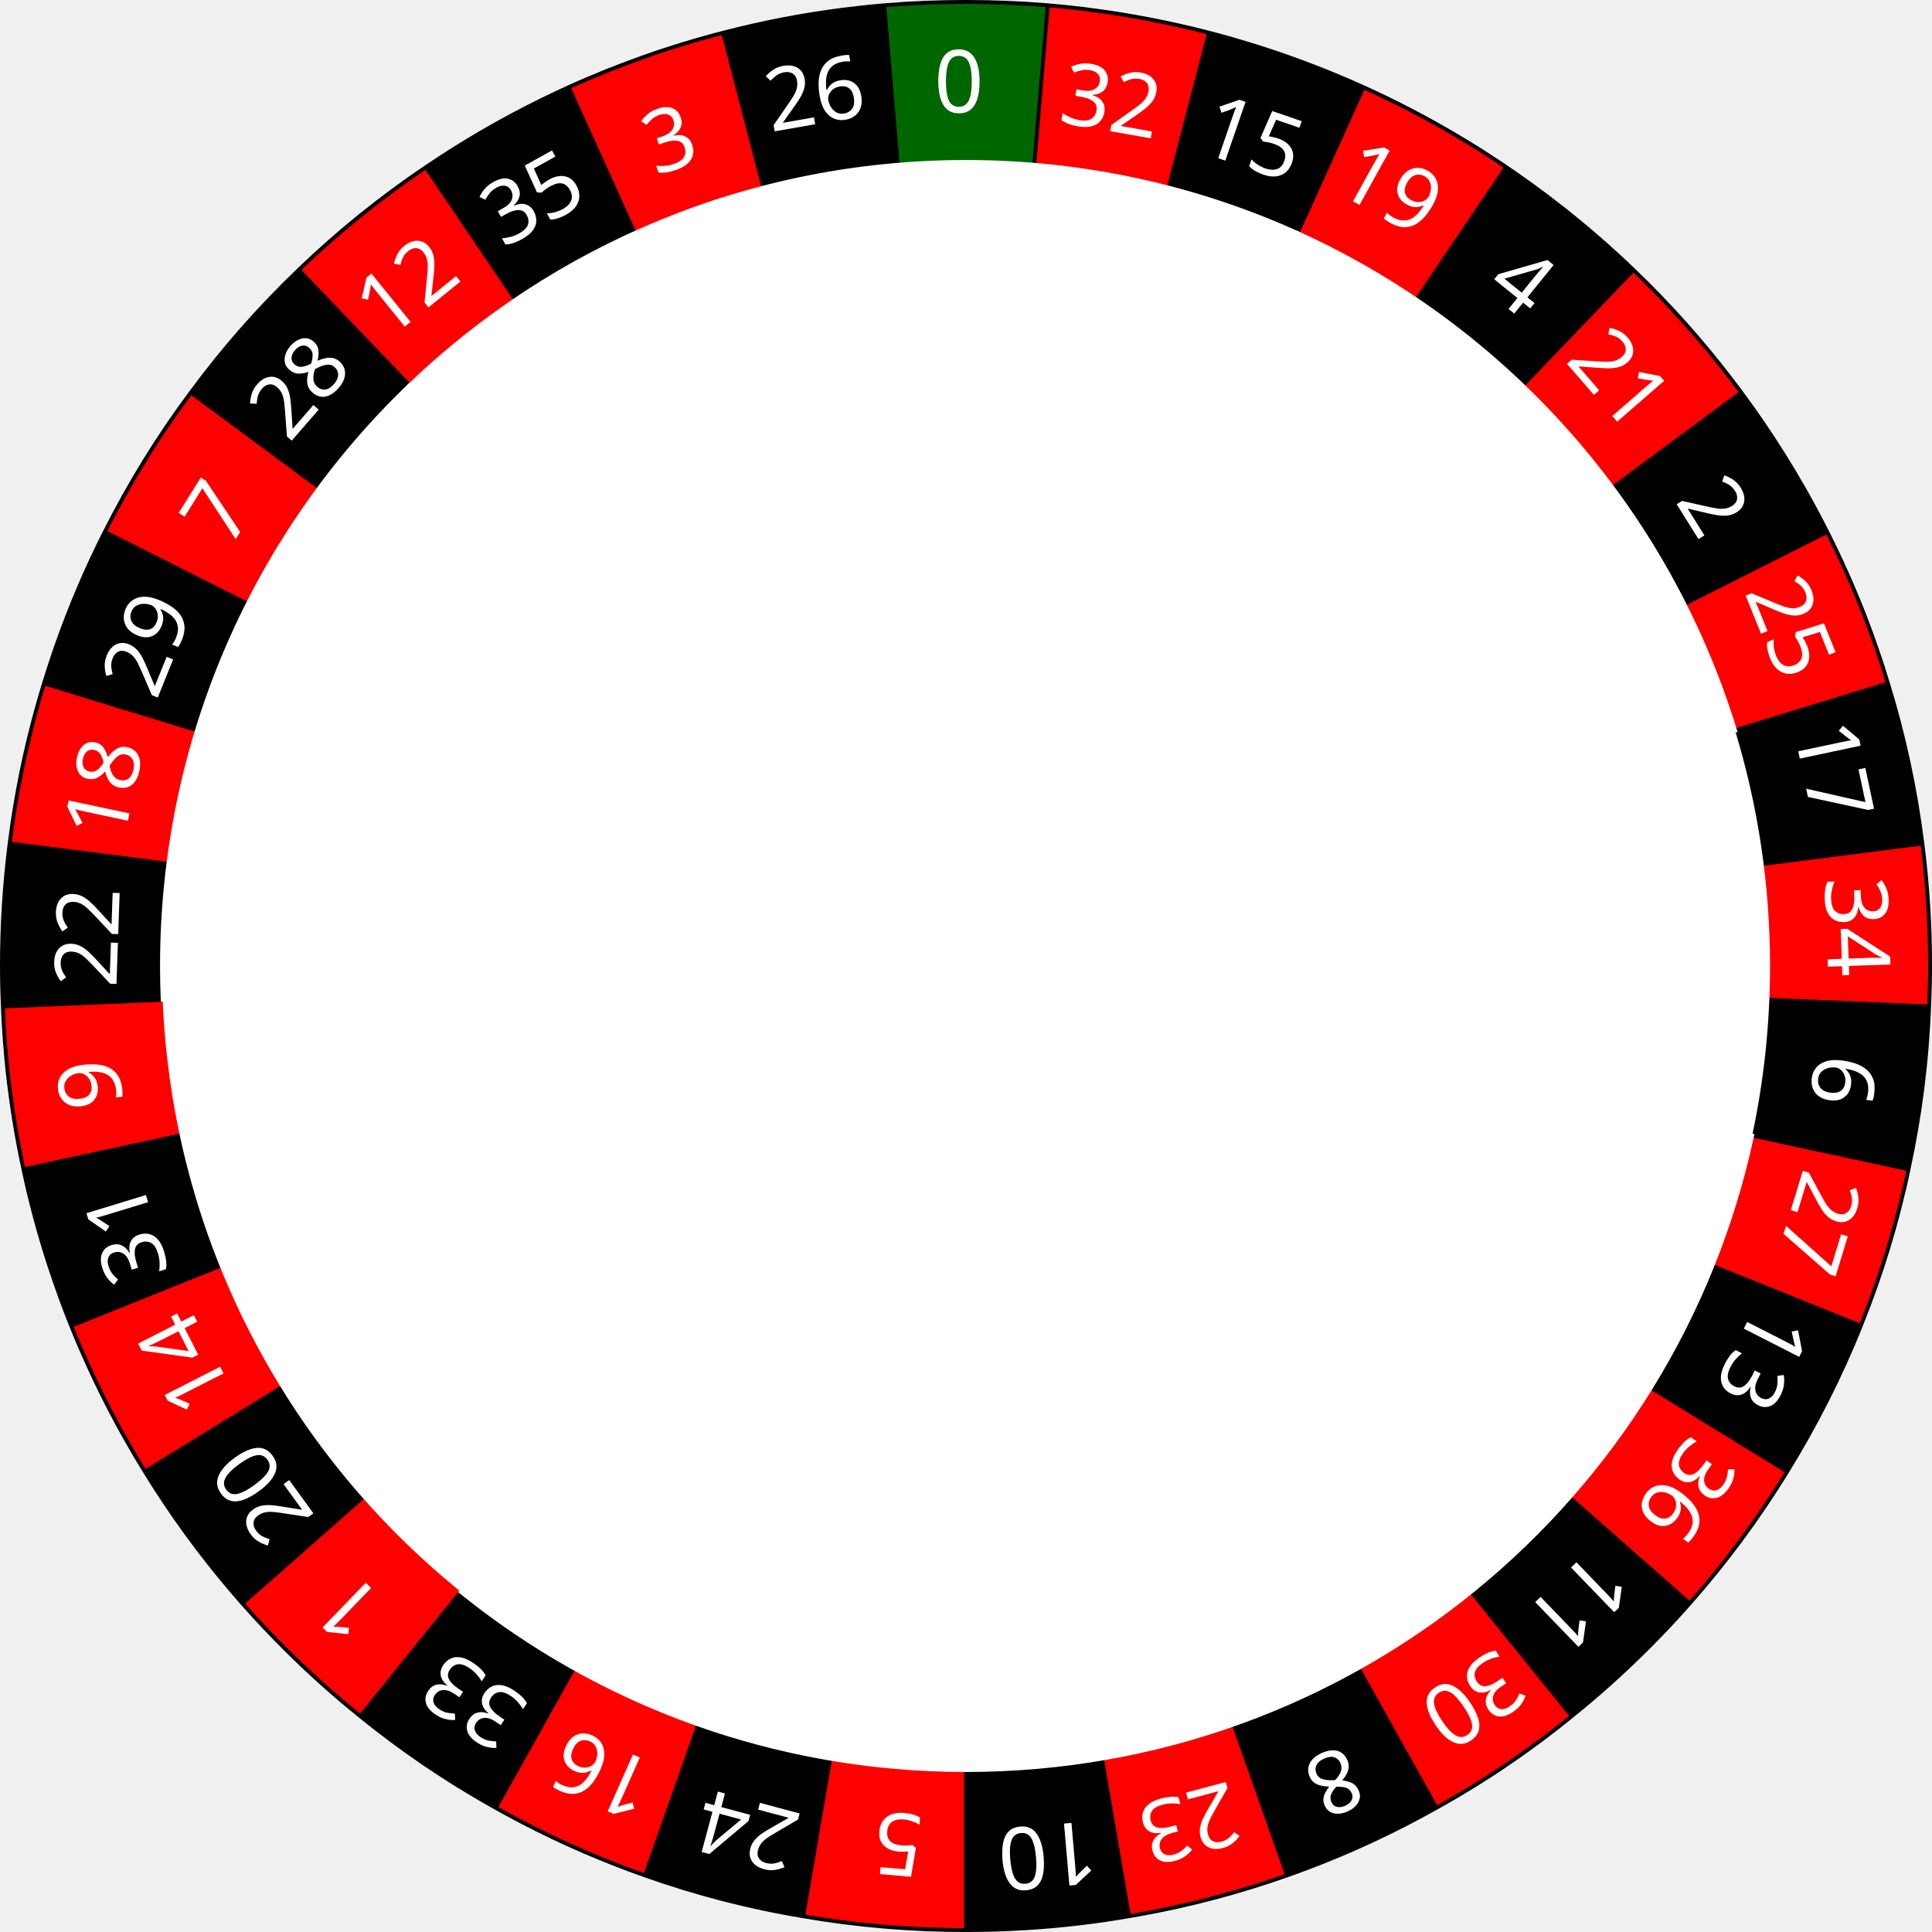
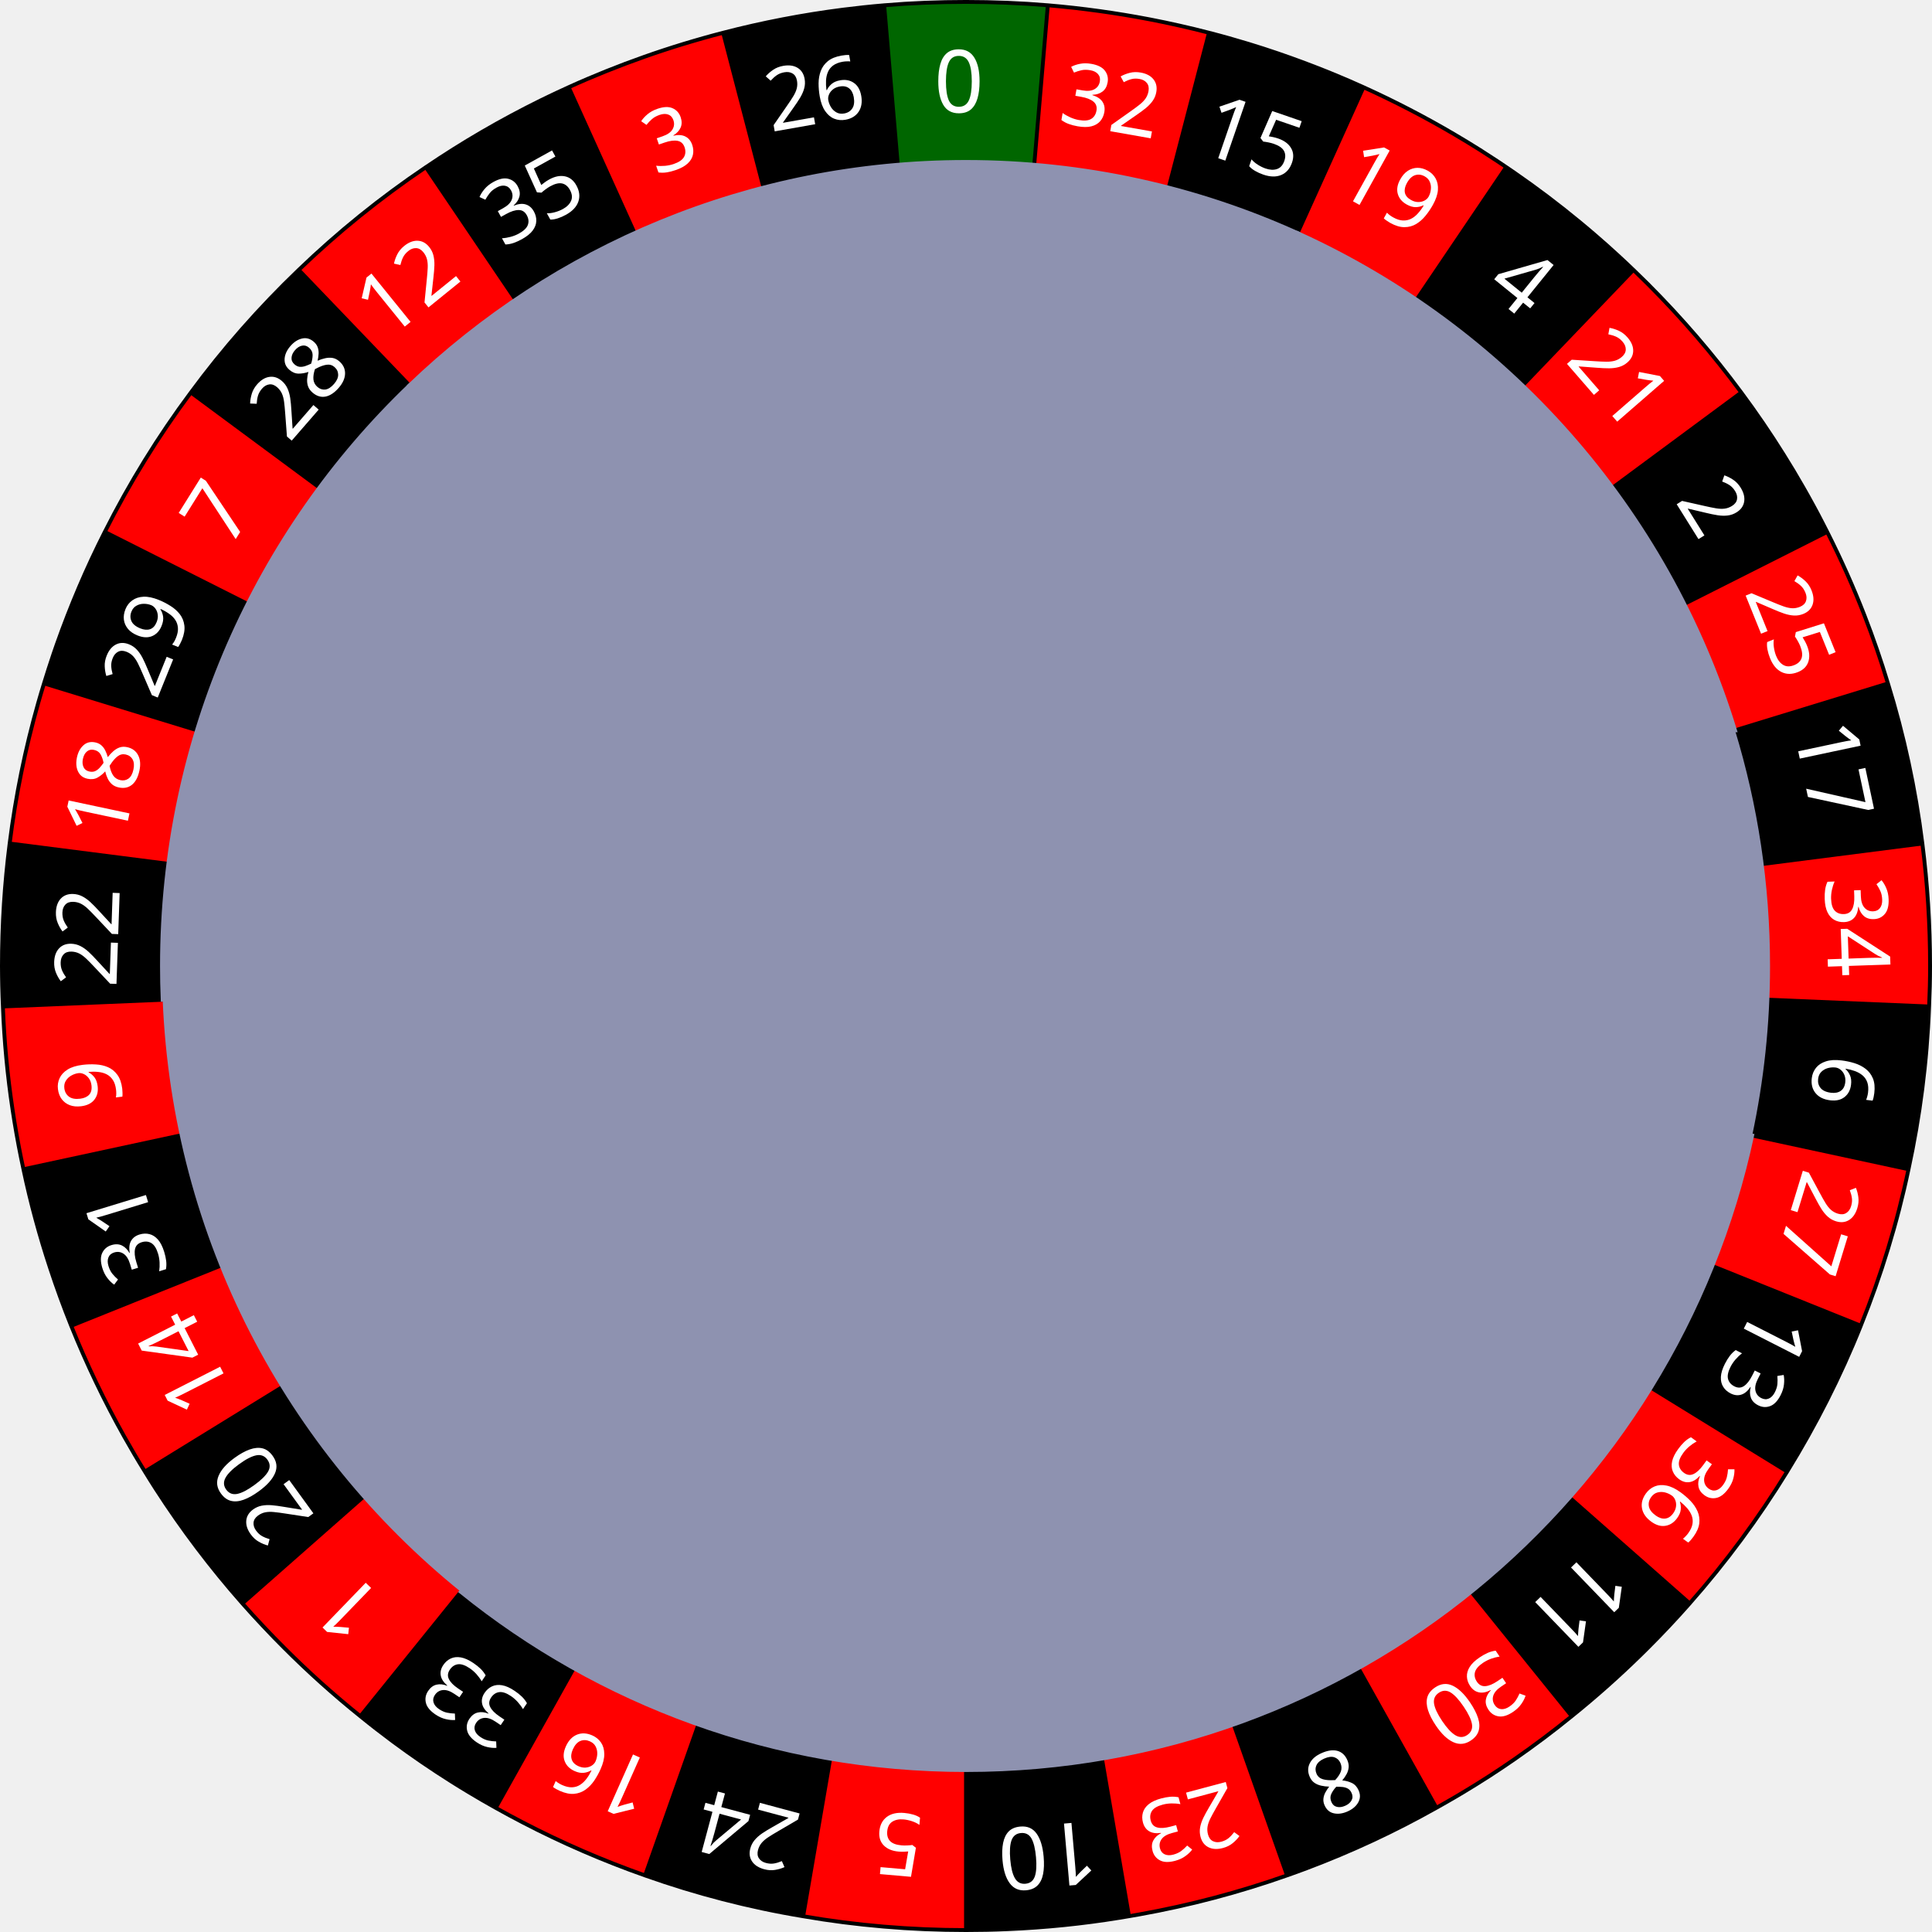
<svg xmlns="http://www.w3.org/2000/svg" version="1.1" width="500" height="500" id="svg2">
  <defs id="defs393" />
  <g transform="matrix(0.998004,0,0,0.9980239,-17.96407,72.35175)" id="g8">
    <g id="g10">
      <g id="g12">
        <g id="XMLID_2_">
          <g id="g15">
            <g id="XMLID_1_">
              <g id="g18">
                <path d="m 516.5,146.245 c 1.33,10.42 2,21 2,31.75 0,3.5 -0.09,7 -0.25,10.5 l -249.54,-10.5 247.75,-31.75 h 0.04 z" id="path20" style="fill:#ff0000" />
                <path d="m 268.71,177.995 249.54,10.5 c -0.54,14.43 -2.38,28.54 -5.34,42.2 l -244.2,-52.66 h -0.08 -0.01 l -0.03,-0.04 h 0.12 z" id="path22" />
                <path d="m 516.5,146.245 h -0.04 l -247.75,31.75 -0.12,-0.01 0.03,-0.03 0.02,-0.01 238.9,-73.2 h 0.04 c 4.13,13.38 7.13,27.25 8.92,41.5 z" id="path24" />
                <polygon points="512.91,230.705 268.71,178.035 512.91,230.695 " id="polygon26" style="fill:#ff0000" />
                <path d="m 512.91,230.705 c -2.95,14.01 -7.12,27.58 -12.37,40.57 l -0.08,-0.04 -231.75,-93.2 244.2,52.67 z" id="path28" style="fill:#ff0000" />
                <path d="m 507.58,104.745 h -0.04 l -238.9,73.2 223.15,-112.49 h 0.04 c 3.56,7.05 6.8,14.29 9.68,21.7 2.24,5.77 4.27,11.63 6.07,17.59 z" id="path30" style="fill:#ff0000" />
                <path d="m 491.83,65.455 c 3.57,7.05 6.8,14.29 9.68,21.7 -2.88,-7.41 -6.12,-14.65 -9.68,-21.7 z" id="path32" style="fill:#ff0000" />
                <path d="m 500.46,271.245 0.08,0.04 c -5.29,13.22 -11.71,25.84 -19.08,37.79 h -0.05 l -212.73,-130.99 -0.01,-0.01 -0.04,-0.04 h 0.08 l 231.75,93.21 z" id="path34" />
                <path d="m 490.61,63.075 c 0.41,0.79 0.819,1.58 1.22,2.38 h -0.04 l -223.15,112.49 -0.02,0.01 v -0.04 -0.01 L 469.54,29.285 c 3.88,5.23 7.57,10.63 11.03,16.18 1.7,2.71 3.35,5.47 4.939,8.25 0,0 0.011,0 0.011,0.01 0.88,1.54 1.739,3.09 2.59,4.64 0,0 0.01,0 0.01,0.01 0.84,1.56 1.68,3.13 2.49,4.7 z" id="path36" />
                <path d="m 481.46,309.075 v 0.01 c -7.46,12.13 -15.91,23.58 -25.3,34.2 l -0.04,-0.04 -187.44,-165.16 212.73,130.99 h 0.05 z" id="path38" style="fill:#ff0000" />
                <path d="m 469.54,29.285 -200.92,148.62 v -0.04 -0.01 l 172.88,-180.28 0.08,-0.08 c 1.28,1.23 2.54,2.46 3.79,3.71 8.75,8.76 16.81,18.13 24.17,28.08 z" id="path40" style="fill:#ff0000" />
                <path d="m 456.16,343.285 v 0.01 c -3.5,3.96 -7.12,7.82 -10.87,11.55 -0.63,0.631 -1.26,1.25 -1.89,1.87 -5.681,5.551 -11.63,10.83 -17.82,15.82 L 268.54,178.045 v -0.01 -0.04 h 0.04 l 0.04,0.04 h 0.01 l 0.04,0.04 0.01,0.01 187.44,165.16 0.04,0.04 z" id="path42" />
                <path d="m 441.58,-2.515 c 1.28,1.23 2.55,2.47 3.79,3.72 -1.25,-1.25 -2.51,-2.48 -3.79,-3.71 v -0.01 z" id="path44" style="fill:#ff0000" />
                <polygon points="441.57,-2.505 441.58,-2.505 441.5,-2.425 441.5,-2.435 " id="polygon46" />
                <path d="m 441.57,-2.505 -0.07,0.07 v 0.01 l -172.88,180.28 v -0.03 l 139.88,-206.87 0.08,-0.12 c 0.72,0.48 1.43,0.97 2.15,1.47 5.85,4.04 11.52,8.33 16.989,12.85 1.36,1.13 2.71,2.27 4.051,3.42 2.01,1.73 3.989,3.5 5.939,5.29 1.301,1.2 2.591,2.4 3.861,3.63 z" id="path48" />
                <path d="m 268.54,178.045 157.04,194.49 c -4.79,3.9 -9.74,7.61 -14.81,11.13 -4.351,3.01 -8.801,5.891 -13.36,8.62 -1.521,0.91 -3.05,1.81 -4.59,2.68 -0.771,0.44 -1.54,0.88 -2.32,1.311 h -0.01 l -0.03,-0.03 -121.91,-218.1 -0.01,-0.03 v -0.01 -0.061 z" id="path50" style="fill:#ff0000" />
                <path d="m 408.58,-29.175 c 0.72,0.49 1.44,0.98 2.15,1.48 -0.721,-0.5 -1.431,-0.99 -2.15,-1.47 v -0.01 z" id="path52" />
                <path d="m 408.58,-29.175 v 0.01 c -0.73,-0.49 -1.46,-0.99 -2.19,-1.47 0.74,0.48 1.46,0.97 2.19,1.46 z" id="path54" style="fill:#ff0000" />
                <path d="m 408.58,-29.165 -0.08,0.12 -139.88,206.87 102.92,-227.62 v -0.01 l 0.04,-0.07 c 8.1,3.67 15.97,7.75 23.59,12.23 2.28,1.34 4.53,2.71 6.771,4.12 0,0.01 0,0.01 0.01,0.01 1.479,0.94 2.96,1.9 4.43,2.87 0,0 0,0 0.01,0.01 0.729,0.48 1.459,0.98 2.189,1.47 z" id="path56" style="fill:#ff0000" />
                <path d="m 401.95,-33.515 c 1.49,0.94 2.97,1.89 4.43,2.87 -1.47,-0.97 -2.95,-1.93 -4.43,-2.87 z" id="path58" style="fill:#ff0000" />
                <path d="m 395.17,-37.645 c 2.28,1.33 4.54,2.71 6.771,4.12 -2.241,-1.41 -4.491,-2.78 -6.771,-4.12 z" id="path60" style="fill:#ff0000" />
                <path d="m 390.49,396.275 0.01,0.01 c -10.75,6.06 -22.02,11.31 -33.71,15.7 11.69,-4.4 22.95,-9.65 33.7,-15.71 z" id="path62" />
                <path d="m 390.46,396.245 0.03,0.03 c -10.75,6.06 -22.01,11.31 -33.7,15.71 -0.84,0.31 -1.68,0.62 -2.52,0.93 -0.83,0.3 -1.681,0.601 -2.521,0.9 l -83.2,-235.67 121.911,218.1 z" id="path64" />
                <path d="m 371.58,-49.885 v 0.01 c -2.4,-1.09 -4.83,-2.14 -7.27,-3.15 2.44,1.01 4.87,2.06 7.27,3.14 z" id="path66" />
                <path d="m 371.58,-49.875 -0.04,0.07 v 0.01 l -102.92,227.62 v 0.03 0.01 h -0.04 l 62.92,-241.83 v -0.04 c 3.47,0.89 6.91,1.86 10.311,2.9 2.56,0.78 5.09,1.6 7.609,2.46 4.2,1.44 8.34,2.98 12.44,4.62 0.819,0.33 1.63,0.66 2.45,1 2.44,1.01 4.87,2.06 7.27,3.15 z" id="path68" />
                <path d="m 349.42,-58.645 c 4.2,1.43 8.34,2.97 12.44,4.62 -4.1,-1.64 -8.24,-3.18 -12.44,-4.62 z" id="path70" />
                <path d="m 354.271,412.915 c -0.83,0.311 -1.681,0.61 -2.521,0.91 v -0.01 c 0.84,-0.299 1.69,-0.6 2.521,-0.9 z" id="path72" />
                <path d="m 351.75,413.815 v 0.01 c -12.38,4.38 -25.17,7.76 -38.36,10.12 13.2,-2.37 25.98,-5.75 38.36,-10.13 z" id="path74" style="fill:#ff0000" />
                <path d="m 268.55,178.146 83.2,235.67 c -12.38,4.38 -25.16,7.76 -38.36,10.13 -0.88,0.16 -1.76,0.31 -2.64,0.46 v -0.08 l -42.2,-246.18 z" id="path76" style="fill:#ff0000" />
                <path d="m 341.811,-61.105 c 2.56,0.78 5.09,1.6 7.609,2.46 -2.52,-0.86 -5.05,-1.68 -7.609,-2.46 z" id="path78" />
                <path d="m 331.5,-64.005 v 0.04 l -62.92,241.83 v 0.04 h -0.04 v -0.16 l 21.17,-248.79 v -0.08 c 8.96,0.76 17.771,1.99 26.42,3.65 2.59,0.5 5.17,1.04 7.73,1.62 2.56,0.58 5.11,1.19 7.64,1.85 z" id="path80" style="fill:#ff0000" />
                <path d="m 316.13,-67.475 c 2.59,0.5 5.17,1.04 7.73,1.62 -2.56,-0.58 -5.14,-1.12 -7.73,-1.62 z" id="path82" style="fill:#ff0000" />
                <path d="m 289.71,-71.135 c 8.96,0.76 17.771,1.99 26.42,3.66 -8.649,-1.66 -17.46,-2.89 -26.42,-3.65 v -0.01 z" id="path84" style="fill:#ff0000" />
                <path d="m 310.75,424.325 v 0.08 c -0.86,0.15 -1.72,0.29 -2.58,0.43 -9.42,1.521 -19.03,2.5 -28.8,2.92 -0.07,0.011 -0.14,0.011 -0.21,0.011 -3.53,0.149 -7.09,0.22 -10.66,0.22 v -249.65 -0.01 -0.17 -0.04 h 0.04 l 0.01,0.03 42.2,246.179 z" id="path86" />
                <path d="m 289.71,-71.125 v 0.08 l -21.17,248.79 -21.25,-248.79 v -0.01 -0.07 c 7,-0.59 14.09,-0.87 21.21,-0.87 7.17,0 14.21,0.29 21.21,0.87 z" id="path88" style="fill:#006600" />
                <polygon points="268.59,177.995 268.59,177.985 268.71,177.995 " id="polygon90" />
                <rect width="0.04" height="0.04" x="268.58" y="177.915" id="rect92" style="fill:#ff0000" />
                <rect width="0.04" height="0.01" x="268.58" y="177.905" id="rect94" style="fill:#ff0000" />
                <rect width="0.04" height="0.04" x="268.58" y="177.865" id="rect96" style="fill:#ff0000" />
                <polygon points="268.58,177.955 268.62,177.955 268.59,177.985 268.58,177.985 " id="polygon98" style="fill:#ff0000" />
                <polygon points="268.62,178.035 268.58,177.995 268.59,177.995 " id="polygon100" />
                <rect width="0.01" height="0.01" x="268.58" y="177.985" id="rect102" style="fill:#ff0000" />
                <rect width="0.04" height="0.01" x="268.54" y="177.985" id="rect104" style="fill:#ff0000" />
                <rect width="0.04" height="0.03" x="268.54" y="177.955" id="rect106" style="fill:#ff0000" />
                <rect width="0.04" height="0.04" x="268.54" y="177.915" id="rect108" />
                <rect width="0.04" height="0.01" x="268.54" y="177.905" id="rect110" />
                <rect width="0.04" height="0.01" x="268.5" y="178.035" id="rect112" />
                <rect width="0.04" height="0.01" x="268.5" y="178.105" id="rect114" />
                <polygon points="268.5,178.105 268.5,178.075 268.5,178.045 268.54,178.045 268.54,178.105 " id="polygon116" />
                <rect width="0.04" height="0.04" x="268.5" y="177.995" id="rect118" style="fill:#ff0000" />
                <polygon points="268.5,177.995 268.5,177.955 268.54,177.955 268.54,177.985 268.54,177.995 " id="polygon120" style="fill:#ff0000" />
                <path d="m 268.54,177.915 v 0.04 h -0.04 l -0.04,-0.09 -102.96,-227.66 -0.04,-0.08 c 6.39,-2.9 12.95,-5.53 19.63,-7.89 1.67,-0.59 3.35,-1.16 5.04,-1.72 0.85,-0.28 1.69,-0.55 2.54,-0.82 1.7,-0.54 3.41,-1.06 5.12,-1.56 0.85,-0.25 1.71,-0.5 2.57,-0.74 1.72,-0.48 3.45,-0.95 5.18,-1.39 v 0.03 l 63,241.87 v 0.01 z" id="path122" style="fill:#ff0000" />
                <path d="m 268.54,177.745 v 0.16 l -63,-241.87 v -0.03 -0.01 c 10.13,-2.63 20.51,-4.64 31.1,-5.99 1.76,-0.22 3.53,-0.43 5.31,-0.62 1.77,-0.19 3.56,-0.36 5.34,-0.51 v 0.07 0.01 l 21.25,248.79 z" id="path124" />
                <path d="m 268.5,427.985 v 0.01 c -14.38,0 -28.5,-1.21 -42.21,-3.58 v -0.08 -0.01 l 42.21,-245.99 v 249.65 z" id="path126" style="fill:#ff0000" />
                <path d="m 268.5,178.325 v 0.01 l -42.21,245.99 v 0.01 0.08 c -14.12,-2.34 -27.83,-5.91 -41,-10.58 v -0.01 l 83.21,-235.67 v 0.17 z" id="path128" />
                <path d="m 268.5,178.115 v 0.04 l -83.21,235.67 c -10.97,-3.87 -21.58,-8.47 -31.76,-13.76 -2.36,-1.221 -4.68,-2.48 -6.99,-3.78 l 0.04,-0.04 121.92,-218.13 z" id="path130" style="fill:#ff0000" />
                <path d="m 268.5,178.105 v 0.01 l -121.92,218.13 -0.04,0.04 c -2.33,-1.3 -4.63,-2.63 -6.91,-3.99 -1.52,-0.91 -3.03,-1.84 -4.52,-2.779 -5.24,-3.301 -10.34,-6.79 -15.3,-10.471 -1.41,-1.05 -2.82,-2.12 -4.21,-3.2 -1.39,-1.09 -2.77,-2.18 -4.14,-3.3 v -0.01 L 268.5,178.075 v 0.03 z" id="path132" />
                <path d="m 268.5,178.045 v 0.03 l -157.04,194.46 c -6.91,-5.54 -13.48,-11.45 -19.73,-17.69 -1.88,-1.869 -3.72,-3.77 -5.52,-5.689 -1.81,-1.93 -3.59,-3.89 -5.34,-5.87 l 0.04,-0.04 187.46,-165.12 0.08,-0.06 0.02,-0.01 h 0.01 l 0.02,-0.011 z" id="path134" style="fill:#ff0000" />
                <polygon points="268.48,178.045 268.5,178.035 268.5,178.045 268.48,178.056 " id="polygon136" />
                <path d="m 268.5,177.995 v 0.04 l -0.02,0.01 -231.9,93.2 -0.12,0.04 c -1.96,-4.88 -3.77,-9.83 -5.43,-14.86 -2.77,-8.38 -5.1,-16.96 -6.95,-25.71 v -0.01 l 244.36,-52.71 h 0.02 0.04 z" id="path138" />
                <rect width="0.04" height="0.04" x="268.46" y="177.955" id="rect140" />
                <path d="m 268.46,177.865 0.04,0.09 h -0.04 L 67.5,29.285 c 8.38,-11.37 17.75,-22 27.96,-31.79 l 0.08,0.08 172.92,180.29 z" id="path142" />
                <polygon points="268.48,178.056 268.47,178.056 268.48,178.045 " id="polygon144" />
                <polygon points="268.45,178.065 268.43,178.075 36.58,271.245 268.48,178.045 268.47,178.056 " id="polygon146" style="fill:#ff0000" />
                <path d="m 268.46,177.955 v 0.04 h -0.02 L 20.58,146.245 H 20.5 c 1.57,-12.47 4.06,-24.65 7.42,-36.49 0.48,-1.68 0.98,-3.37 1.5,-5.04 l 0.08,0.03 238.91,73.21 h 0.05 z" id="path148" style="fill:#ff0000" />
                <path d="m 165.5,-49.795 102.96,227.66 -139.96,-206.91 -0.08,-0.08 c 9.48,-6.43 19.43,-12.22 29.79,-17.33 2.4,-1.18 4.81,-2.32 7.25,-3.42 l 0.04,0.08 z" id="path150" />
                <path d="M 128.5,-29.045 268.46,177.865 95.54,-2.425 95.46,-2.505 c 10.16,-9.78 21.2,-18.7 32.95,-26.62 h 0.01 l 0.08,0.08 z" id="path152" style="fill:#ff0000" />
                <path d="m 268.46,177.955 h -0.05 L 45.21,65.455 h -0.04 c 6.41,-12.71 13.87,-24.83 22.33,-36.17 l 200.96,148.67 z" id="path154" style="fill:#ff0000" />
                <path d="m 268.44,177.995 -244.36,52.71 c -0.22,-0.99 -0.42,-1.99 -0.63,-2.99 -0.84,-4.14 -1.58,-8.34 -2.21,-12.569 -1.31,-8.74 -2.15,-17.641 -2.49,-26.65 h 0.04 l 249.65,-10.501 z" id="path156" style="fill:#ff0000" />
                <path d="m 268.44,177.995 -249.65,10.5 h -0.04 c -0.04,-0.87 -0.08,-1.75 -0.11,-2.63 -0.06,-1.74 -0.1,-3.5 -0.12,-5.24 -0.01,-0.88 -0.02,-1.76 -0.02,-2.63 0,-10.75 0.67,-21.32 2,-31.75 h 0.08 l 247.86,31.75 z" id="path158" />
                <path d="m 268.43,178.075 -0.06,0.03 -212.75,130.96 v 0.01 l -0.04,0.04 c -1.86,-2.99 -3.65,-6.03 -5.37,-9.1 -5.16,-9.221 -9.75,-18.82 -13.75,-28.73 l 0.12,-0.04 231.85,-93.17 z" id="path160" style="fill:#ff0000" />
                <path d="m 268.41,177.955 -238.91,-73.21 -0.08,-0.03 v -0.01 c 0.78,-2.55 1.6,-5.09 2.45,-7.61 0.29,-0.84 0.58,-1.68 0.87,-2.52 3.54,-10.02 7.68,-19.75 12.43,-29.12 h 0.04 l 223.2,112.5 z" id="path162" />
                <path d="m 268.37,178.115 -187.46,165.13 -0.04,0.04 c -8.19,-9.3 -15.69,-19.19 -22.44,-29.63 -0.96,-1.5 -1.91,-3 -2.84,-4.521 0,-0.01 -0.01,-0.01 -0.01,-0.02 l 0.04,-0.04 212.75,-130.959 z" id="path164" />
                <polygon points="55.62,309.075 55.62,309.065 268.37,178.115 " id="polygon166" />
                <path d="m 236.64,-69.995 c 1.76,-0.23 3.53,-0.43 5.31,-0.62 -1.78,0.19 -3.55,0.4 -5.31,0.62 z" id="path168" />
                <path d="m 165.46,-49.885 v 0.01 c -2.44,1.1 -4.85,2.24 -7.25,3.42 2.4,-1.18 4.81,-2.32 7.25,-3.43 z" id="path170" />
                <path d="m 128.41,-29.135 c 9.48,-6.43 19.43,-12.22 29.8,-17.32 -10.36,5.11 -20.31,10.9 -29.79,17.33 h -0.01 v -0.01 z" id="path172" />
                <path d="m 45.16,65.455 h 0.01 c -4.75,9.37 -8.89,19.101 -12.43,29.12 3.53,-10.019 7.67,-19.75 12.42,-29.12 z" id="path174" />
                <path d="m 31.87,97.095 c -0.85,2.521 -1.67,5.061 -2.45,7.61 h -0.01 c 0.78,-2.559 1.6,-5.1 2.46,-7.61 z" id="path176" />
                <path d="m 29.42,104.705 v 0.01 c -0.52,1.67 -1.02,3.36 -1.5,5.04 0.48,-1.689 0.97,-3.37 1.49,-5.05 h 0.01 z" id="path178" style="fill:#ff0000" />
                <path d="m 21.24,215.146 c 0.63,4.229 1.37,8.43 2.21,12.569 -0.84,-4.15 -1.58,-8.34 -2.21,-12.569 z" id="path180" style="fill:#ff0000" />
                <path d="m 18.52,180.625 c 0.02,1.74 0.06,3.5 0.12,5.24 -0.06,-1.74 -0.1,-3.5 -0.12,-5.24 z" id="path182" />
              </g>
              <g id="g184">
                <path d="m 268.5,427.995 c -14.38,0 -28.5,-1.21 -42.21,-3.58 -14.12,-2.34 -27.83,-5.91 -41,-10.58 -10.97,-3.87 -21.58,-8.47 -31.76,-13.77 -2.36,-1.221 -4.68,-2.48 -6.99,-3.771 -2.33,-1.3 -4.63,-2.63 -6.91,-4 -1.52,-0.91 -3.03,-1.84 -4.52,-2.779 -5.24,-3.301 -10.34,-6.79 -15.3,-10.471 -1.41,-1.05 -2.82,-2.12 -4.21,-3.2 -1.39,-1.079 -2.77,-2.18 -4.14,-3.289 l -0.01,-0.011 c -6.91,-5.55 -13.49,-11.46 -19.72,-17.7 -1.88,-1.869 -3.72,-3.77 -5.52,-5.689 -1.82,-1.92 -3.59,-3.87 -5.34,-5.85 -8.2,-9.29 -15.7,-19.2 -22.44,-29.65 -0.96,-1.5 -1.91,-3 -2.84,-4.521 0,-0.01 -0.01,-0.01 -0.01,-0.02 -1.86,-2.99 -3.65,-6.03 -5.37,-9.1 -5.17,-9.221 -9.76,-18.811 -13.75,-28.71 -1.96,-4.881 -3.77,-9.841 -5.43,-14.881 -2.77,-8.38 -5.1,-16.96 -6.95,-25.71 v -0.01 c -0.22,-0.99 -0.42,-1.99 -0.63,-2.99 -0.84,-4.14 -1.58,-8.34 -2.21,-12.569 -1.31,-8.74 -2.15,-17.641 -2.49,-26.65 -0.04,-0.87 -0.08,-1.75 -0.11,-2.63 -0.06,-1.74 -0.1,-3.5 -0.12,-5.24 -0.01,-0.88 -0.02,-1.76 -0.02,-2.63 0,-10.75 0.67,-21.32 2,-31.75 1.57,-12.47 4.06,-24.65 7.42,-36.49 0.48,-1.68 0.98,-3.37 1.5,-5.04 v -0.01 c 0.78,-2.55 1.6,-5.09 2.45,-7.61 0.29,-0.84 0.58,-1.68 0.87,-2.52 3.54,-10.02 7.68,-19.75 12.43,-29.12 6.41,-12.71 13.87,-24.83 22.33,-36.17 8.38,-11.37 17.75,-22 27.96,-31.79 10.16,-9.78 21.2,-18.7 32.95,-26.62 h 0.01 c 9.48,-6.43 19.43,-12.22 29.79,-17.33 2.4,-1.18 4.81,-2.32 7.25,-3.42 6.39,-2.9 12.95,-5.53 19.63,-7.89 1.67,-0.59 3.35,-1.17 5.04,-1.72 0.85,-0.28 1.69,-0.55 2.54,-0.82 1.7,-0.54 3.41,-1.06 5.12,-1.56 0.85,-0.25 1.71,-0.5 2.57,-0.74 1.72,-0.49 3.45,-0.95 5.18,-1.4 10.13,-2.63 20.51,-4.64 31.1,-5.99 1.76,-0.22 3.53,-0.43 5.31,-0.62 1.77,-0.19 3.56,-0.36 5.34,-0.51 7,-0.59 14.09,-0.87 21.21,-0.87 7.17,0 14.21,0.29 21.21,0.87 8.96,0.76 17.771,1.99 26.42,3.65 2.59,0.5 5.17,1.04 7.73,1.62 2.56,0.58 5.109,1.19 7.64,1.85 3.47,0.89 6.91,1.86 10.311,2.9 2.56,0.78 5.09,1.6 7.609,2.46 4.2,1.44 8.34,2.98 12.44,4.62 0.819,0.33 1.63,0.66 2.45,1 2.439,1.01 4.869,2.06 7.27,3.15 8.1,3.67 15.97,7.75 23.59,12.23 2.28,1.34 4.53,2.71 6.771,4.12 0,0.01 0,0.01 0.01,0.01 1.479,0.94 2.96,1.9 4.43,2.87 0,0 0,0 0.01,0.01 0.73,0.48 1.46,0.98 2.19,1.47 0.72,0.48 1.43,0.97 2.15,1.47 5.85,4.04 11.52,8.33 16.989,12.85 1.36,1.12 2.71,2.26 4.051,3.42 2.01,1.73 3.989,3.49 5.939,5.29 1.3,1.19 2.59,2.4 3.86,3.63 h 0.01 c 1.28,1.23 2.54,2.46 3.79,3.71 8.75,8.76 16.81,18.13 24.17,28.08 3.88,5.23 7.57,10.63 11.03,16.18 1.7,2.71 3.35,5.46 4.939,8.25 0,0 0.011,0 0.011,0.01 0.88,1.53 1.739,3.08 2.59,4.64 0,0 0.01,0 0.01,0.01 0.85,1.55 1.68,3.12 2.49,4.7 0.41,0.79 0.819,1.58 1.22,2.38 3.56,7.05 6.8,14.29 9.68,21.7 2.24,5.77 4.271,11.63 6.07,17.59 4.13,13.38 7.13,27.25 8.92,41.5 1.33,10.42 2,21 2,31.75 0,3.5 -0.09,7 -0.25,10.5 -0.54,14.43 -2.38,28.54 -5.34,42.2 v 0.01 c -2.95,14.01 -7.12,27.58 -12.37,40.57 v 0.01 c -5.29,13.22 -11.71,25.84 -19.08,37.79 v 0.01 c -7.46,12.13 -15.91,23.58 -25.3,34.2 v 0.01 c -3.5,3.96 -7.12,7.82 -10.87,11.55 -0.62,0.631 -1.25,1.25 -1.89,1.87 -5.681,5.551 -11.63,10.83 -17.82,15.82 -4.79,3.9 -9.74,7.61 -14.81,11.13 -4.351,3.021 -8.801,5.891 -13.36,8.62 -1.521,0.91 -3.05,1.81 -4.59,2.68 -0.771,0.44 -1.54,0.88 -2.32,1.311 h -0.01 c -10.75,6.06 -22.01,11.31 -33.7,15.71 -0.84,0.31 -1.68,0.62 -2.52,0.93 -0.83,0.3 -1.681,0.601 -2.521,0.9 -12.38,4.38 -25.16,7.76 -38.36,10.13 -0.88,0.16 -1.76,0.31 -2.64,0.46 -0.86,0.15 -1.72,0.29 -2.58,0.43 -9.42,1.53 -19.03,2.51 -28.8,2.92 -0.07,0.011 -0.14,0.011 -0.21,0.011 -3.529,0.159 -7.089,0.229 -10.659,0.229 z" id="path186" style="fill:none;stroke:#000" />
                <polyline points="268.5,178.335 268.5,427.985 268.5,427.995        " id="polyline188" style="fill:none;stroke:#000" />
                <line x1="268.55" y1="178.146" x2="310.75" y2="424.325" id="line190" style="fill:none;stroke:#000" />
                <polyline points="268.55,178.146 351.75,413.815 351.75,413.825        " id="polyline192" style="fill:none;stroke:#000" />
                <polyline points="268.54,178.115 268.55,178.146 390.46,396.245        " id="polyline194" style="fill:none;stroke:#000" />
                <polyline points="268.54,178.045 425.58,372.535 425.62,372.575        " id="polyline196" style="fill:none;stroke:#000" />
                <line x1="268.68" y1="178.085" x2="456.12" y2="343.245" id="line198" style="fill:none;stroke:#000" />
                <polyline points="268.63,178.035 268.67,178.075 268.68,178.085 481.41,309.075        " id="polyline200" style="fill:none;stroke:#000" />
                <line x1="268.71" y1="178.035" x2="500.46" y2="271.245" id="line202" style="fill:none;stroke:#000" />
                <polyline points="268.58,177.995 268.62,178.035 268.63,178.035 268.71,178.035          512.91,230.705        " id="polyline204" style="fill:none;stroke:#000" />
                <line x1="268.71" y1="177.995" x2="518.25" y2="188.495" id="line206" style="fill:none;stroke:#000" />
                <polyline points="268.59,177.995 268.71,177.995 516.46,146.245        " id="polyline208" style="fill:none;stroke:#000" />
                <line x1="268.64" y1="177.945" x2="507.54" y2="104.745" id="line210" style="fill:none;stroke:#000" />
                <polyline points="268.58,177.995 268.59,177.995 268.59,177.985 268.62,177.955        " id="polyline212" style="fill:none;stroke:#000" />
                <polyline points="268.62,177.955 268.64,177.945 491.79,65.455        " id="polyline214" style="fill:none;stroke:#000" />
                <polyline points="268.54,177.995 268.58,177.995 268.58,177.985 268.58,177.955          268.62,177.955 268.62,177.915 268.62,177.905 469.54,29.285 469.58,29.285        " id="polyline216" style="fill:none;stroke:#000" />
                <line x1="268.62" y1="177.855" x2="441.5" y2="-2.425" id="line218" style="fill:none;stroke:#000" />
                <line x1="268.62" y1="177.825" x2="408.5" y2="-29.045" id="line220" style="fill:none;stroke:#000" />
                <polyline points="268.58,177.905 268.62,177.905 268.62,177.865        " id="polyline222" style="fill:none;stroke:#000" />
                <polyline points="268.58,177.865 268.62,177.865 268.62,177.855 268.62,177.825          371.54,-49.795        " id="polyline224" style="fill:none;stroke:#000" />
                <polyline points="268.54,177.955 268.58,177.955 268.58,177.915 268.58,177.905        " id="polyline226" style="fill:none;stroke:#000" />
                <polyline points="268.54,177.905 268.58,177.905 268.58,177.865 331.5,-63.965        " id="polyline228" style="fill:none;stroke:#000" />
                <line x1="268.54" y1="177.745" x2="289.71" y2="-71.045" id="line230" style="fill:none;stroke:#000" />
                <polyline points="268.54,177.905 268.54,177.745 247.29,-71.045        " id="polyline232" style="fill:none;stroke:#000" />
                <polyline points="268.54,177.955 268.54,177.915 268.54,177.905 205.54,-63.965        " id="polyline234" style="fill:none;stroke:#000" />
                <line x1="268.46" y1="177.865" x2="165.5" y2="-49.795" id="line236" style="fill:none;stroke:#000" />
                <line x1="268.46" y1="177.865" x2="128.5" y2="-29.045" id="line238" style="fill:none;stroke:#000" />
                <polyline points="268.54,177.995 268.54,177.985 268.54,177.955 268.5,177.955 268.46,177.865          95.54,-2.425        " id="polyline240" style="fill:none;stroke:#000" />
                <polyline points="268.46,177.955 67.5,29.285 67.46,29.285        " id="polyline242" style="fill:none;stroke:#000" />
                <line x1="268.41" y1="177.955" x2="45.21" y2="65.455" id="line244" style="fill:none;stroke:#000" />
                <polyline points="268.5,177.995 268.5,177.955 268.46,177.955        " id="polyline246" style="fill:none;stroke:#000" />
                <polyline points="268.46,177.995 268.46,177.955 268.41,177.955 29.5,104.745        " id="polyline248" style="fill:none;stroke:#000" />
                <line x1="268.44" y1="177.995" x2="20.58" y2="146.245" id="line250" style="fill:none;stroke:#000" />
                <line x1="268.44" y1="177.995" x2="18.79" y2="188.495" id="line252" style="fill:none;stroke:#000" />
                <polyline points="268.5,177.995 268.46,177.995 268.44,177.995 24.08,230.705        " id="polyline254" style="fill:none;stroke:#000" />
                <line x1="268.48" y1="178.045" x2="36.58" y2="271.245" id="line256" style="fill:none;stroke:#000" />
                <line x1="268.37" y1="178.115" x2="55.62" y2="309.075" id="line258" style="fill:none;stroke:#000" />
                <polyline points="268.54,177.995 268.5,177.995 268.5,178.035 268.48,178.045 268.48,178.056          268.47,178.056 268.45,178.065 268.43,178.075 268.37,178.115 80.91,343.245        " id="polyline260" style="fill:none;stroke:#000" />
                <polyline points="268.5,178.075 111.46,372.535 111.45,372.545 111.41,372.575        " id="polyline262" style="fill:none;stroke:#000" />
                <line x1="268.5" y1="178.115" x2="146.58" y2="396.245" id="line264" style="fill:none;stroke:#000" />
                <line x1="268.5" y1="178.155" x2="185.29" y2="413.825" id="line266" style="fill:none;stroke:#000" />
                <polyline points="268.54,178.035 268.5,178.035 268.5,178.045 268.5,178.075 268.5,178.105          268.5,178.115        " id="polyline268" style="fill:none;stroke:#000" />
                <polyline points="268.54,177.995 268.54,178.035 268.54,178.045 268.54,178.105          268.54,178.115 268.5,178.115 268.5,178.155 268.5,178.325 268.5,178.335 226.29,424.325        " id="polyline270" style="fill:none;stroke:#000" />
              </g>
            </g>
          </g>
        </g>
      </g>
    </g>
    <g id="g272">
      <text transform="translate(260.2056,-43.334)" id="text274" style="font-size:22.581px;fill:#fff;font-family:Verdana">0</text>
      <text transform="matrix(0.6561,-0.7547,0.7547,0.6561,92.939,42.5786)" id="text276" style="font-size:22.581px;fill:#fff;font-family:Verdana">28</text>
      <text transform="matrix(0.9848,-0.1736,0.1736,0.9848,217.835,-38.2451)" id="text278" style="font-size:22.58px;fill:#fff;font-family:Verdana">26</text>
      <text transform="matrix(-0.829,0.5592,-0.5592,-0.829,406.3203,354.4316)" id="text280" style="font-size:22.58px;fill:#fff;font-family:Verdana">30</text>
      <text transform="matrix(-0.7193,0.6947,-0.6947,-0.7193,431.1611,328.4082)" id="text282" style="font-size:22.581px;fill:#fff;font-family:Verdana">11</text>
      <text transform="matrix(0.5299,-0.848,0.848,0.5299,77.4844,69.9102)" id="text284" style="font-size:22.58px;fill:#fff;font-family:Verdana">7</text>
      <text transform="matrix(-0.5878,-0.809,0.809,-0.5878,99.8999,320.7998)" id="text286" style="font-size:22.58px;fill:#fff;font-family:Verdana">20</text>
      <text transform="matrix(0.9848,0.1736,-0.1736,0.9848,292.127,-40.9053)" id="text288" style="font-size:22.58px;fill:#fff;font-family:Verdana">32</text>
      <text transform="matrix(0.2079,0.9781,-0.9781,0.2079,483.0469,116.3809)" id="text290" style="font-size:22.58px;fill:#fff;font-family:Verdana">17</text>
      <text transform="matrix(-0.9962,-0.0872,0.0872,-0.9962,258.0562,398.3291)" id="text292" style="font-size:22.581px;fill:#fff;font-family:Verdana">5</text>
      <text transform="matrix(0.0349,-0.9994,0.9994,0.0349,48.165,183.7227)" id="text294" style="font-size:22.581px;fill:#fff;font-family:Verdana">22</text>
      <text transform="matrix(0.0349,0.9994,-0.9994,0.0349,491.2051,155.1602)" id="text296" style="font-size:22.581px;fill:#fff;font-family:Verdana">34</text>
      <text transform="matrix(0.9455,0.3256,-0.3256,0.9455,328.1631,-33.4512)" id="text298" style="font-size:22.58px;fill:#fff;font-family:Verdana">15</text>
      <text transform="matrix(0.9455,-0.3256,0.3256,0.9455,188,-26.8262)" id="text300" style="font-size:22.58px;fill:#fff;font-family:Verdana">3</text>
      <text transform="matrix(-0.9659,-0.2588,0.2588,-0.9659,226.3936,398.0381)" id="text302" style="font-size:22.58px;fill:#fff;font-family:Verdana">24</text>
      <text transform="matrix(-0.1219,-0.9925,0.9925,-0.1219,50.0112,214.1543)" id="text304" style="font-size:22.58px;fill:#fff;font-family:Verdana">9</text>
      <text transform="matrix(-0.5878,0.809,-0.809,-0.5878,456.5527,298.9902)" id="text306" style="font-size:22.58px;fill:#fff;font-family:Verdana">36</text>
      <text transform="matrix(-0.454,0.891,-0.891,-0.454,473.832,264.8887)" id="text308" style="font-size:22.581px;fill:#fff;font-family:Verdana">13</text>
      <text transform="matrix(-0.7193,-0.6947,0.6947,-0.7193,118.6035,343.5049)" id="text310" style="font-size:22.581px;fill:#fff;font-family:Verdana">1</text>
      <text transform="matrix(-0.2924,0.9563,-0.9563,-0.2924,485.8164,230.0801)" id="text312" style="font-size:22.581px;fill:#fff;font-family:Verdana">27</text>
      <text transform="matrix(-0.9962,0.0872,-0.0872,-0.9962,301.8975,399.6807)" id="text314" style="font-size:22.581px;fill:#fff;font-family:Verdana">10</text>
      <text transform="matrix(0.3746,0.9272,-0.9272,0.3746,470.2764,80.9541)" id="text316" style="font-size:22.581px;fill:#fff;font-family:Verdana">25</text>
      <text transform="matrix(0.3746,-0.9272,0.9272,0.3746,58.502,109.3818)" id="text318" style="font-size:22.581px;fill:#fff;font-family:Verdana">29</text>
      <text transform="matrix(0.7771,-0.6293,0.6293,0.7771,118.2402,16.0195)" id="text320" style="font-size:22.58px;fill:#fff;font-family:Verdana">12</text>
      <text transform="matrix(-0.9136,0.4067,-0.4067,-0.9136,366.707,379.6719)" id="text322" style="font-size:22.579px;fill:#fff;font-family:Verdana">8</text>
      <text transform="matrix(0.8746,0.4848,-0.4848,0.8746,363.5371,-23.2412)" id="text324" style="font-size:22.58px;fill:#fff;font-family:Verdana">19</text>
      <text transform="matrix(-0.2924,-0.9563,0.9563,-0.2924,61.9619,257.4033)" id="text326" style="font-size:22.581px;fill:#fff;font-family:Verdana">31</text>
      <text transform="matrix(0.2079,-0.9781,0.9781,0.2079,49.9077,146.2695)" id="text328" style="font-size:22.58px;fill:#fff;font-family:Verdana">18</text>
      <text transform="matrix(-0.1219,0.9925,-0.9925,-0.1219,488.8633,200.4199)" id="text330" style="font-size:22.58px;fill:#fff;font-family:Verdana">6</text>
      <text transform="matrix(0.6561,0.7547,-0.7547,0.6561,423.6338,21.0464)" id="text332" style="font-size:22.581px;fill:#fff;font-family:Verdana">21</text>
      <text transform="matrix(-0.829,-0.5592,0.5592,-0.829,155.855,369.1963)" id="text334" style="font-size:22.58px;fill:#fff;font-family:Verdana">33</text>
      <text transform="matrix(-0.9136,-0.4067,0.4067,-0.9136,189.4722,385.7168)" id="text336" style="font-size:22.579px;fill:#fff;font-family:Verdana">16</text>
      <text transform="matrix(0.7771,0.6293,-0.6293,0.7771,402.8125,2.4663)" id="text338" style="font-size:22.58px;fill:#fff;font-family:Verdana">4</text>
      <text transform="matrix(-0.9659,0.2588,-0.2588,-0.9659,336.9004,389.3203)" id="text340" style="font-size:22.58px;fill:#fff;font-family:Verdana">23</text>
      <text transform="matrix(0.8746,-0.4848,0.4848,0.8746,148.4897,-8.0317)" id="text342" style="font-size:22.58px;fill:#fff;font-family:Verdana">35</text>
      <text transform="matrix(-0.454,-0.891,0.891,-0.454,78.7217,289.0557)" id="text344" style="font-size:22.581px;fill:#fff;font-family:Verdana">14</text>
      <text transform="matrix(0.5299,0.848,-0.848,0.5299,452.2266,57.3516)" id="text346" style="font-size:22.58px;fill:#fff;font-family:Verdana">2</text>
    </g>
  </g>
  <g transform="matrix(0.998004,0,0,0.9980239,-17.96407,72.35175)" id="g348">
    <g id="XMLID_8_">
      <g id="g351">
-         <path d="m 477,178 c 0,15.08 -1.6,29.78 -4.63,43.95 L 268.5,178 467.91,116.88 h 0.01 c 5.9,19.33 9.08,39.85 9.08,61.12 z" id="path353" style="fill:#fff" />
-         <path d="m 268.5,178 203.87,43.95 C 452.22,316.06 368.67,386.5 268.5,386.5 c -49.64,0 -95.21,-17.3 -131,-46.22 l 0.01,-0.011 L 268.5,178 z" id="path355" style="fill:#fff" stroke="#fff" />
-         <path d="m 467.92,116.88 h -0.01 L 268.5,178 60.36,186.74 60.18,186.75 C 60.06,183.85 60,180.93 60,178 60,118.78 84.62,65.38 124.19,27.45 L 164.5,69.92 C 191.48,43.95 228.09,28 268.42,28 c 22.08,0 43.04,4.78 61.92,13.37 l 24.12,-53.34 0.03,-0.07 c 54.1,24.5 95.85,71.4 113.43,128.92 z" id="path357" style="fill:#fff" stroke="#fff" />
-         <path d="m 354.49,-12.04 -0.03,0.07 -24.12,53.34 C 311.46,32.78 290.5,28 268.42,28 228.09,28 191.48,43.95 164.5,69.92 L 124.19,27.45 c 37.44,-35.91 88.28,-57.95 144.31,-57.95 30.67,0 59.78,6.6 85.99,18.46 z" id="path359" style="fill:#fff" stroke="#fff" />
-         <path d="m 268.5,178 -130.99,162.27 -0.01,0.011 c -45.17,-36.5 -74.77,-91.49 -77.32,-153.53 l 0.18,-0.01 L 268.5,178 z" id="path361" style="fill:#fff" />
+         <path d="m 477,178 c 0,15.08 -1.6,29.78 -4.63,43.95 L 268.5,178 467.91,116.88 h 0.01 c 5.9,19.33 9.08,39.85 9.08,61.12 z" id="path353" style="fill:#8E92B0" />
+         <path d="m 268.5,178 203.87,43.95 C 452.22,316.06 368.67,386.5 268.5,386.5 c -49.64,0 -95.21,-17.3 -131,-46.22 l 0.01,-0.011 L 268.5,178 z" id="path355" style="fill:#8E92B0" stroke="#8E92B0" />
+         <path d="m 467.92,116.88 h -0.01 L 268.5,178 60.36,186.74 60.18,186.75 C 60.06,183.85 60,180.93 60,178 60,118.78 84.62,65.38 124.19,27.45 L 164.5,69.92 C 191.48,43.95 228.09,28 268.42,28 c 22.08,0 43.04,4.78 61.92,13.37 l 24.12,-53.34 0.03,-0.07 c 54.1,24.5 95.85,71.4 113.43,128.92 z" id="path357" style="fill:#8E92B0" stroke="#8E92B0" />
+         <path d="m 354.49,-12.04 -0.03,0.07 -24.12,53.34 C 311.46,32.78 290.5,28 268.42,28 228.09,28 191.48,43.95 164.5,69.92 L 124.19,27.45 c 37.44,-35.91 88.28,-57.95 144.31,-57.95 30.67,0 59.78,6.6 85.99,18.46 z" id="path359" style="fill:#8E92B0" stroke="#8E92B0" />
+         <path d="m 268.5,178 -130.99,162.27 -0.01,0.011 c -45.17,-36.5 -74.77,-91.49 -77.32,-153.53 l 0.18,-0.01 L 268.5,178 z" id="path361" style="fill:#8E92B0" />
      </g>
    </g>
  </g>
</svg>
